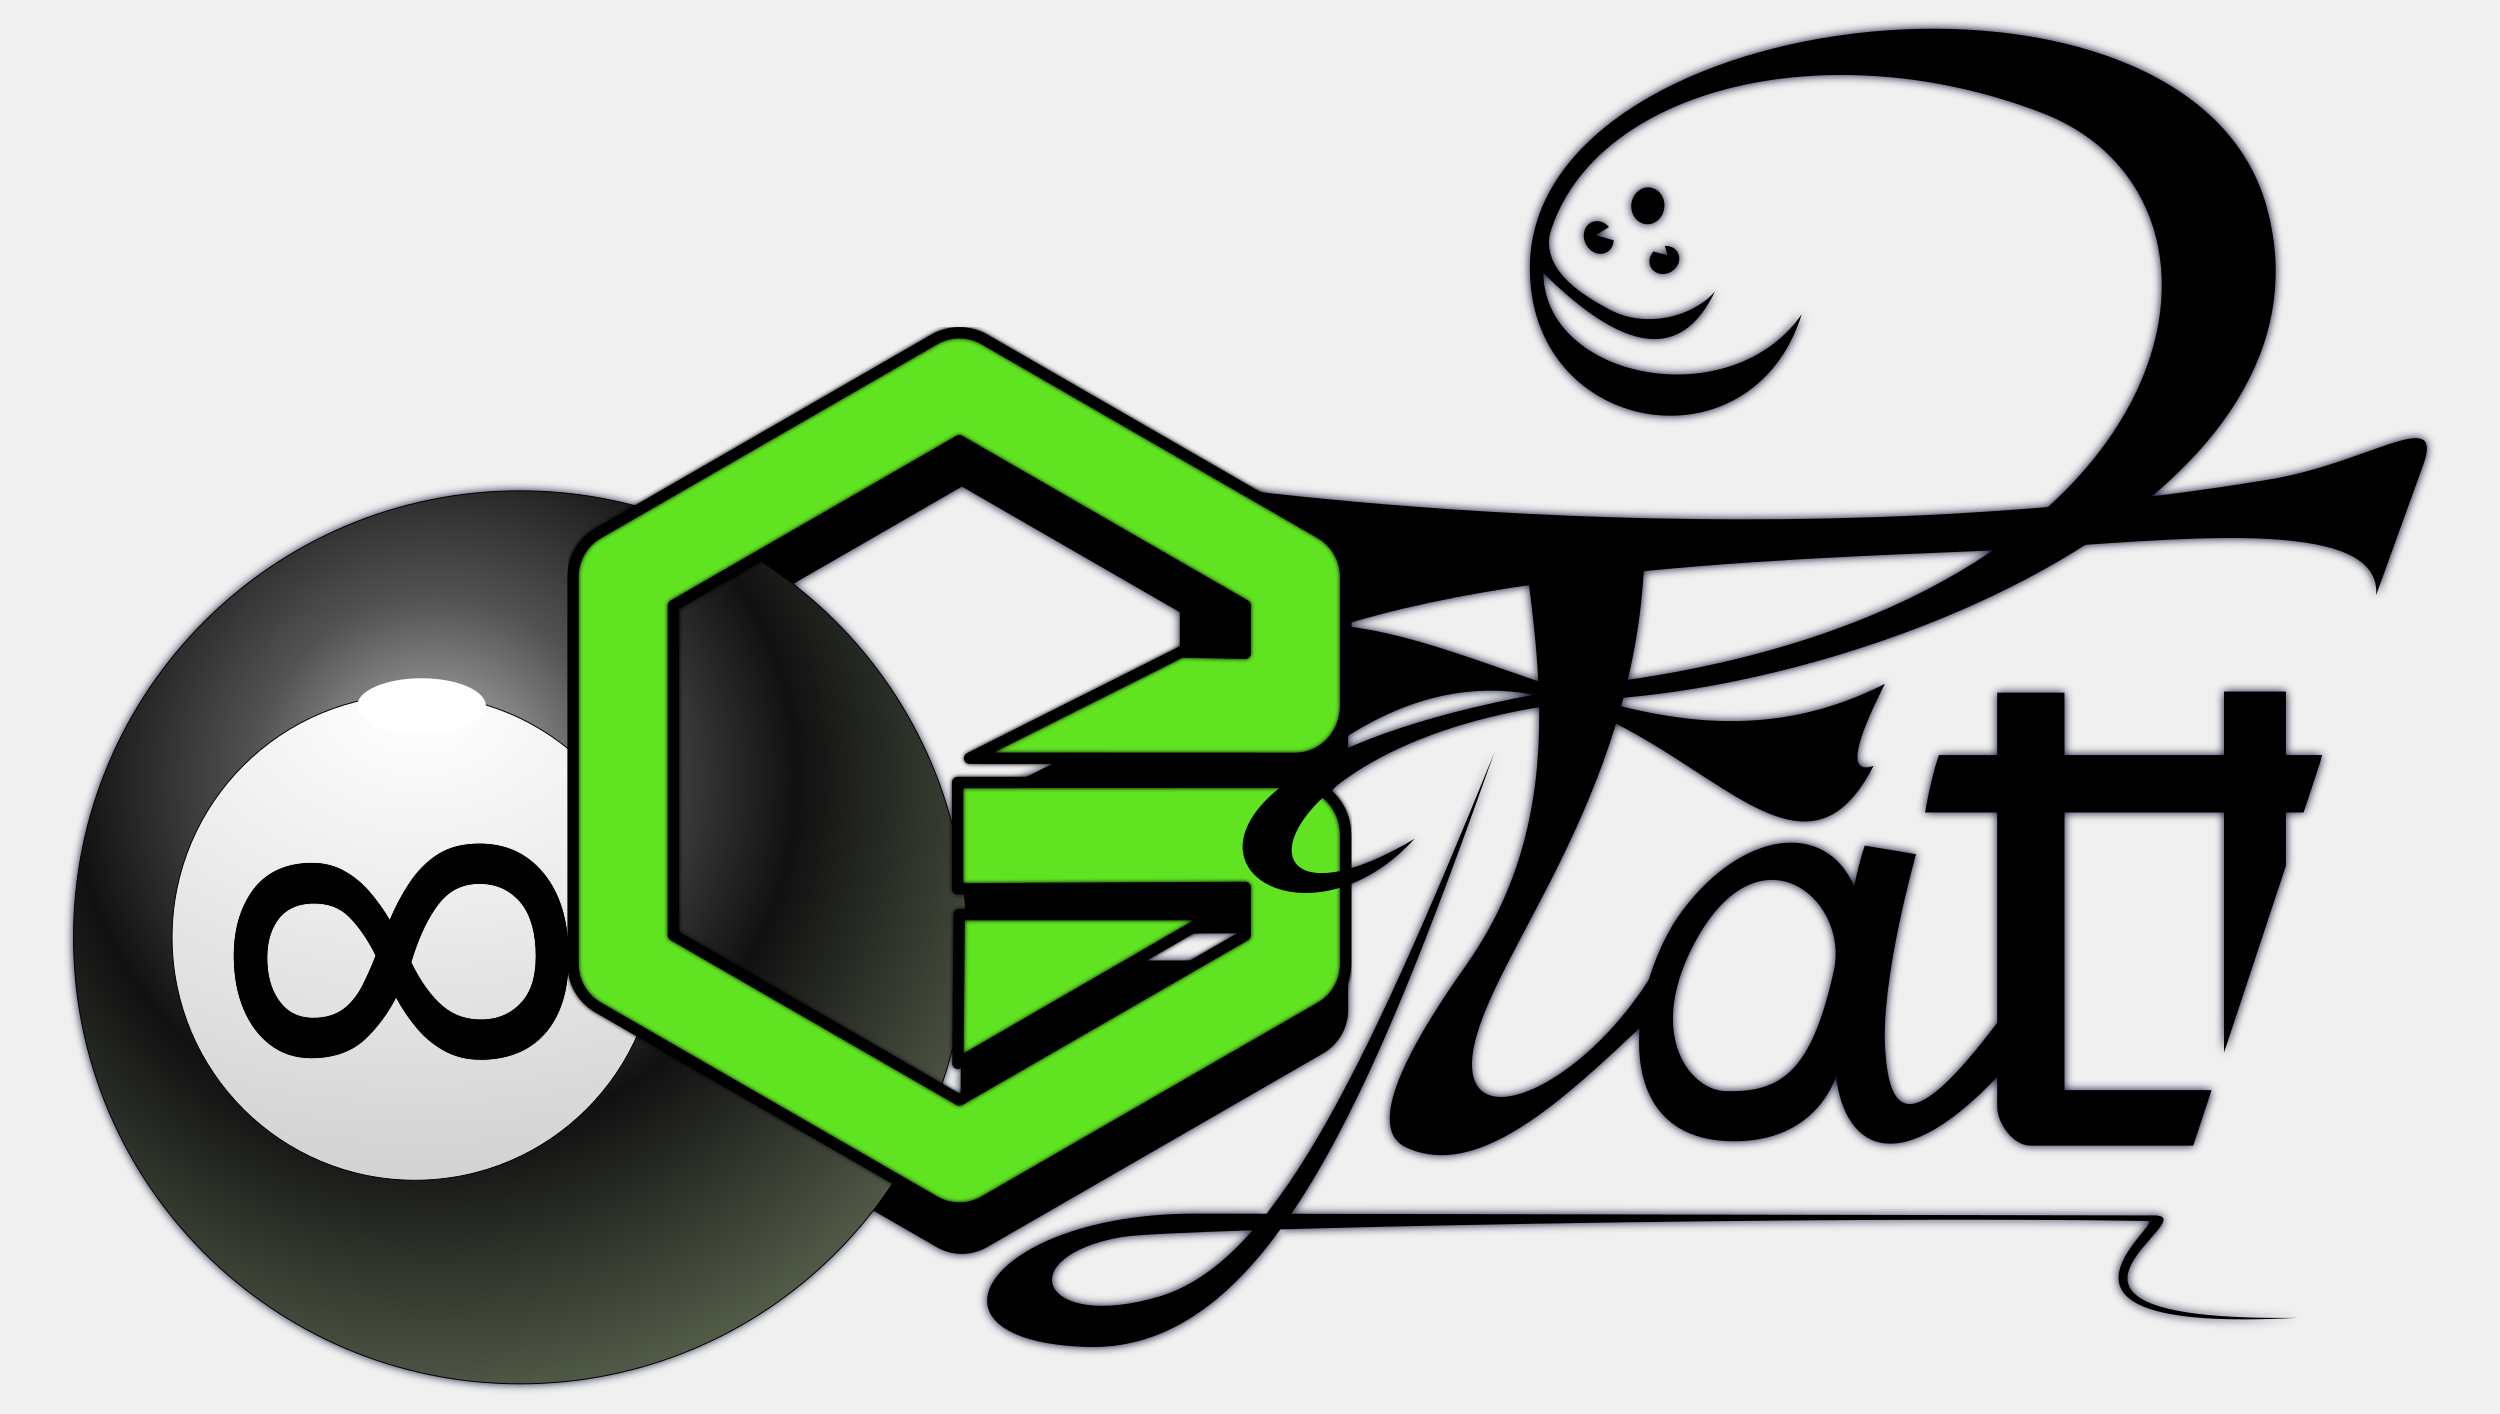
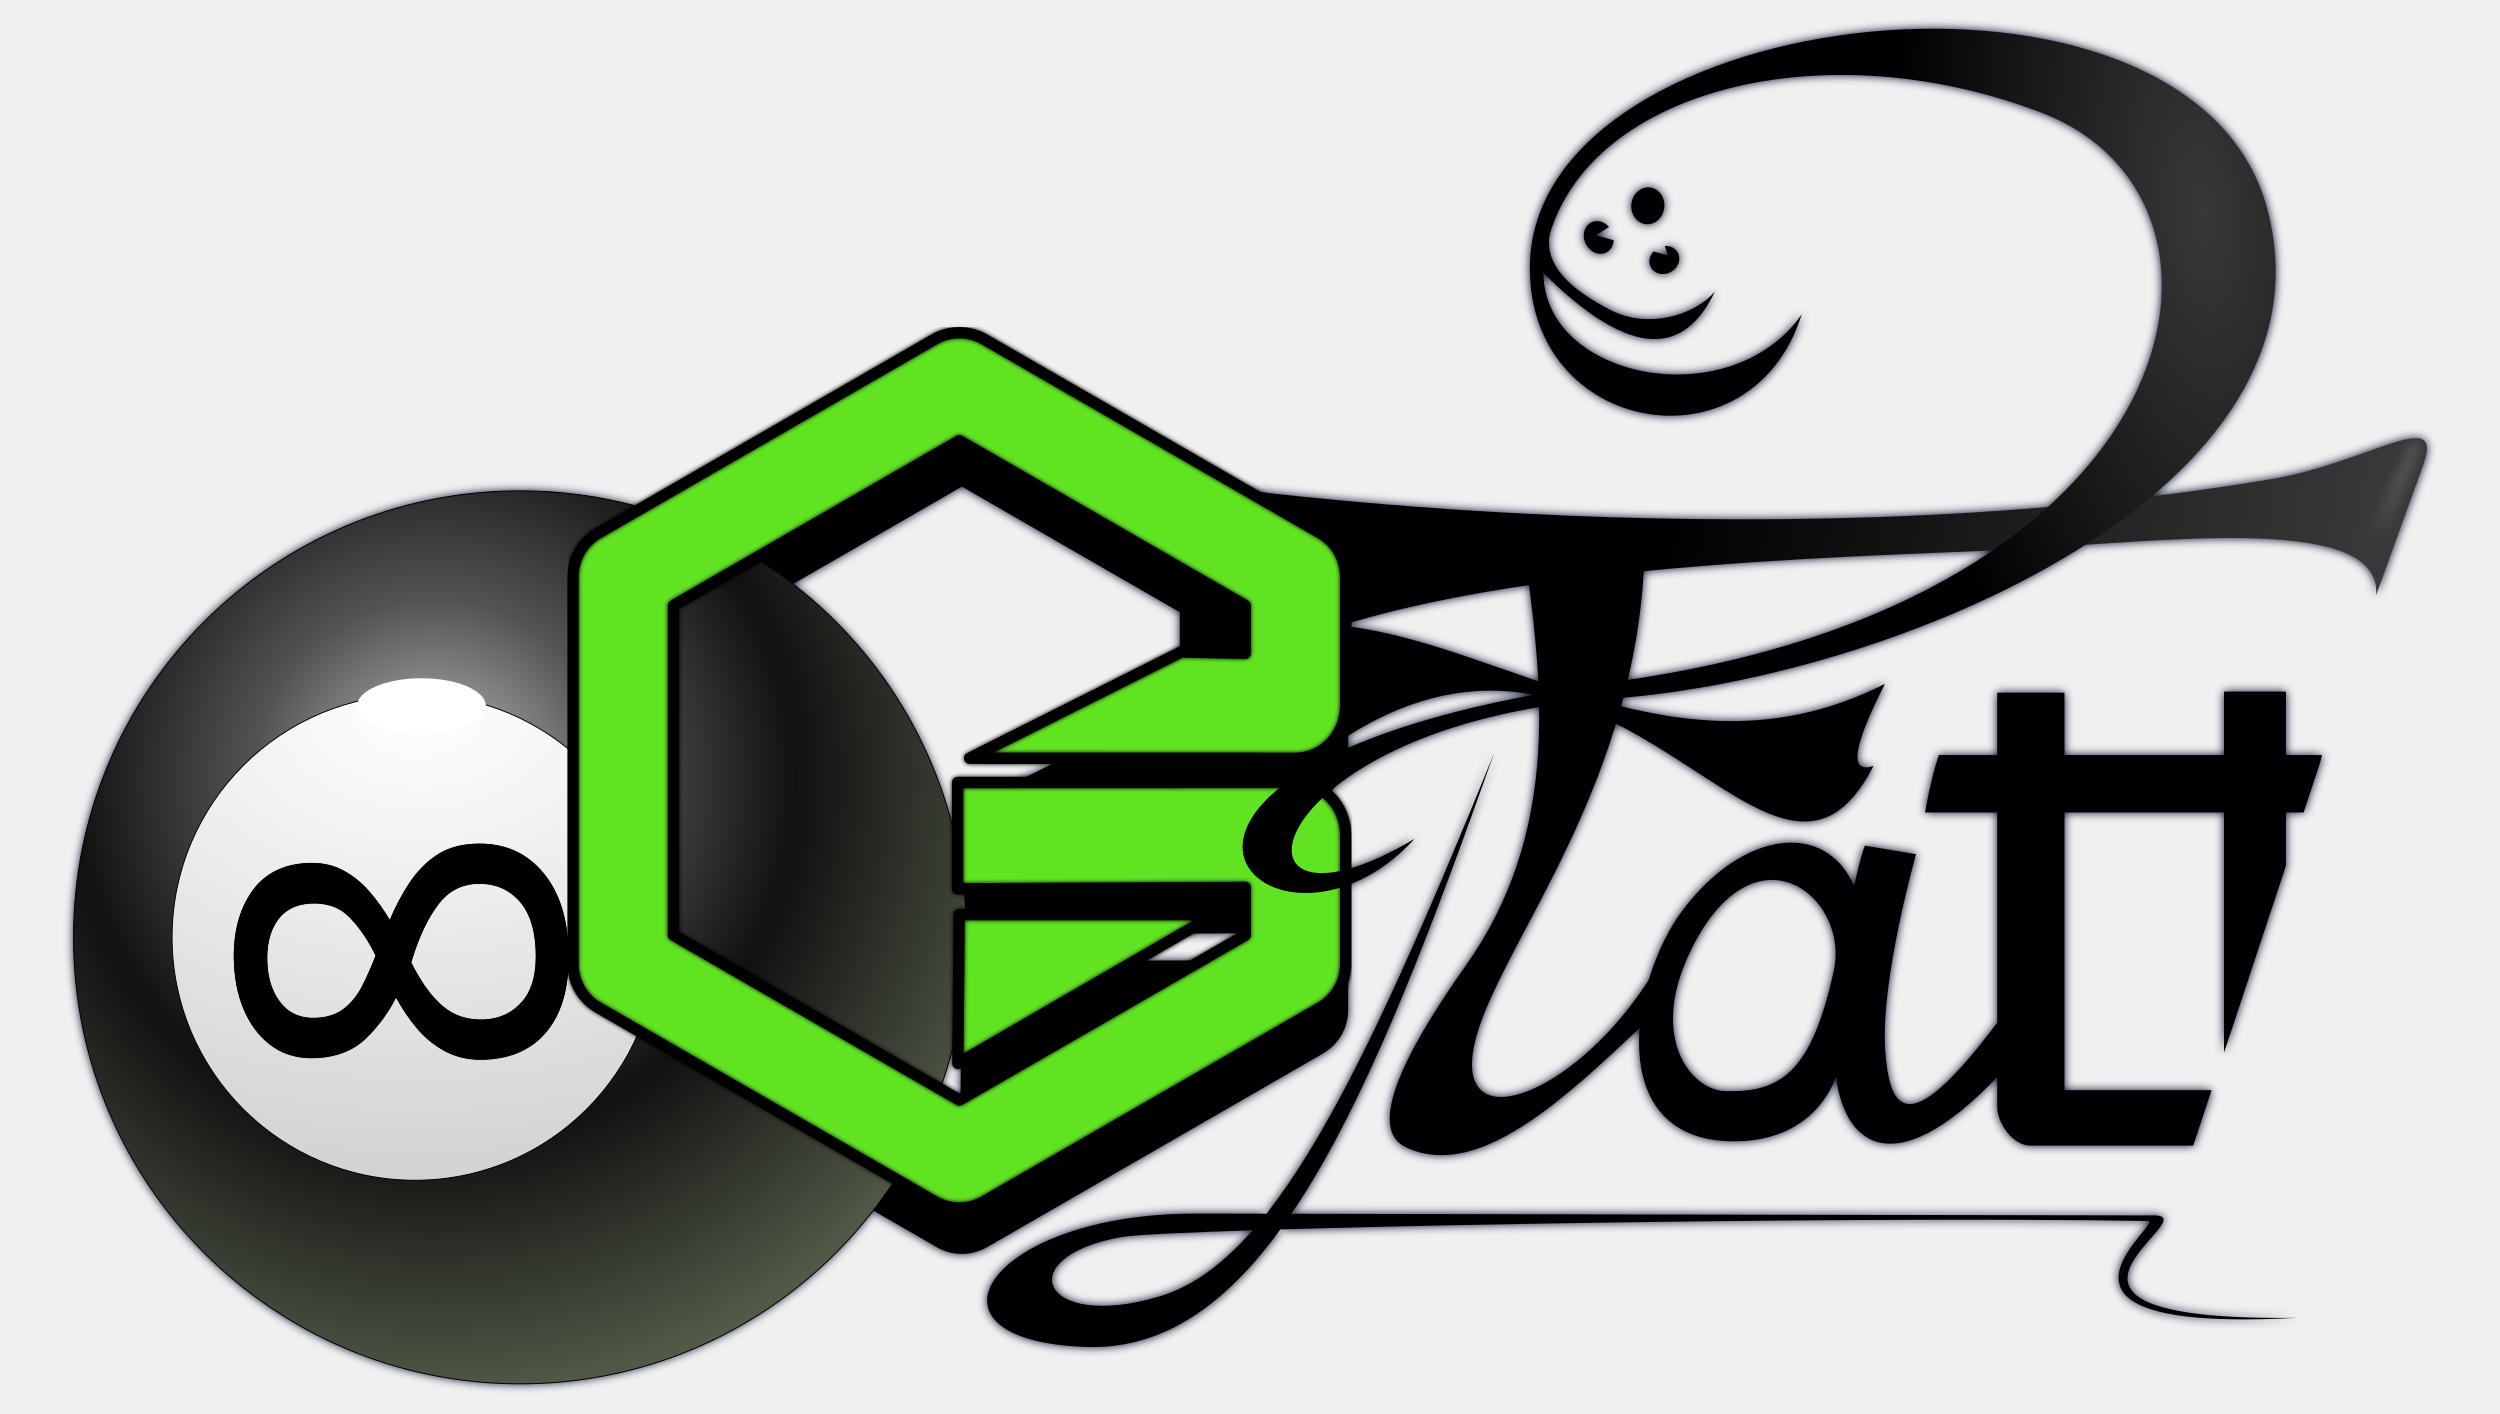
<svg xmlns="http://www.w3.org/2000/svg" xmlns:xlink="http://www.w3.org/1999/xlink" width="23cm" height="13cm" viewBox="0 0 814.961 460.63" id="svg2" version="1.1">
  <defs id="defs4">
+     <linearGradient id="linearGradient4618">
+       <stop style="stop-color:#ffffff;stop-opacity:0.225" offset="0" id="stop4620" />
+       <stop style="stop-color:#ffffff;stop-opacity:0;" offset="1" id="stop4622" />
+     </linearGradient>
+     <linearGradient id="linearGradient4578">
+       <stop style="stop-color:#383838;stop-opacity:1" offset="0" id="stop4580" />
+       <stop style="stop-color:#000000;stop-opacity:1" offset="1" id="stop4582" />
+     </linearGradient>
    <linearGradient id="linearGradient4413">
      <stop style="stop-color:#ffffff;stop-opacity:1;" offset="0" id="stop4415" />
      <stop style="stop-color:#8c8c8c;stop-opacity:1" offset="1" id="stop4417" />
    </linearGradient>
    <linearGradient id="linearGradient4144">
      <stop style="stop-color:#c1c1c1;stop-opacity:1" offset="0" id="stop4146" />
      <stop id="stop4162" offset="0.25" style="stop-color:#535353;stop-opacity:1;" />
      <stop id="stop4160" offset="0.5" style="stop-color:#111111;stop-opacity:1" />
      <stop style="stop-color:#6b775d;stop-opacity:1" offset="1" id="stop4148" />
    </linearGradient>
    <radialGradient xlink:href="#linearGradient4144" id="radialGradient4150" cx="-35.498" cy="418.607" fx="-35.498" fy="418.607" r="291.429" gradientUnits="userSpaceOnUse" gradientTransform="matrix(0.8103657,0,0,0.8103657,-2029.077,264.2593)" />
    <radialGradient xlink:href="#linearGradient4413" id="radialGradient4419" cx="-2071.838" cy="581.024" fx="-2071.838" fy="581.024" r="81.889" gradientUnits="userSpaceOnUse" gradientTransform="matrix(6.870463,0,0,4.743258,12171.297,-2174.967)" />
    <filter style="color-interpolation-filters:sRGB" id="filter4546" x="-0.005" width="1.009" y="-0.008" height="1.016">
      <feGaussianBlur stdDeviation="1.511" id="feGaussianBlur4548" />
    </filter>
    <filter style="color-interpolation-filters:sRGB" id="filter4552" x="-0.006" width="1.013" y="-0.006" height="1.011">
      <feGaussianBlur stdDeviation="0.671" id="feGaussianBlur4554" />
    </filter>
    <filter style="color-interpolation-filters:sRGB" id="filter4565" x="-0.005" width="1.01" y="-0.007" height="1.015">
      <feGaussianBlur stdDeviation="0.245" id="feGaussianBlur4567" />
    </filter>
+     <radialGradient xlink:href="#linearGradient4578" id="radialGradient4586" cx="-1568.065" cy="445.817" fx="-1568.065" fy="445.817" r="168.387" gradientTransform="matrix(-0.5820701,0.0508986,-0.1198896,-1.371042,-2340.873,1110.079)" gradientUnits="userSpaceOnUse" />
+     <linearGradient xlink:href="#linearGradient4578" id="linearGradient4598" x1="-1434.953" y1="555.937" x2="-1658.401" y2="520.437" gradientUnits="userSpaceOnUse" />
+     <linearGradient xlink:href="#linearGradient4618" id="linearGradient4624" x1="-1410.39" y1="494.226" x2="-1421.097" y2="526.93" gradientUnits="userSpaceOnUse" />
+     <filter style="color-interpolation-filters:sRGB" id="filter4642" x="-0.246" width="1.492" y="-0.114" height="1.228">
+       <feGaussianBlur stdDeviation="1.97" id="feGaussianBlur4644" />
+     </filter>
  </defs>
  <g id="layer1" transform="translate(2199.546,-349.2978)">
    <path style="color:#000000;clip-rule:nonzero;display:inline;overflow:visible;visibility:visible;opacity:1;isolation:auto;mix-blend-mode:normal;color-interpolation:sRGB;color-interpolation-filters:linearRGB;solid-color:#000000;solid-opacity:1;fill:#020b2c;fill-opacity:1;fill-rule:evenodd;stroke:none;stroke-width:1px;stroke-linecap:butt;stroke-linejoin:miter;stroke-miterlimit:4;stroke-dasharray:none;stroke-dashoffset:0;stroke-opacity:1;color-rendering:auto;image-rendering:auto;shape-rendering:auto;text-rendering:auto;enable-background:accumulate;filter:url(#filter4546)" d="M 631.188 9.363 C 567.322 9.063 499.3 38.041 498.719 86.73 C 498.058 142.055 571.029 154.455 587.352 102.402 C 564.522 135.555 503.393 123.938 503.123 88.982 C 533.86 119.385 549.866 114.028 559.098 94.947 C 551.951 103.311 536.608 107.198 524.854 101.004 C 513.996 95.282 503.248 87.671 505.178 76.396 C 519.393 28.705 595.709 9.761 665.949 36.918 C 713.908 55.46 720.61 117.214 667.6 165.279 C 555.305 174.839 450.174 165.087 406.318 159.891 L 320.912 110.65 C 318.538 109.281 315.856 108.529 313.115 108.465 C 312.928 108.46 312.74 108.459 312.553 108.461 L 312.553 108.463 C 309.744 108.493 306.987 109.245 304.549 110.65 L 209.162 165.645 A 145.551 145.551 0 0 0 169.527 160.006 A 145.551 145.551 0 0 0 23.977 305.557 A 145.551 145.551 0 0 0 169.527 451.109 A 145.551 145.551 0 0 0 284.496 394.529 L 305.379 406.568 C 310.442 409.487 316.679 409.487 321.742 406.568 L 431.303 343.402 C 436.365 340.483 439.484 335.088 439.484 329.25 L 439.484 288.496 C 446.705 285.825 454.232 280.986 461.176 273.395 C 452.418 278.633 445.042 281.811 439.084 283.391 C 438.966 282.837 438.822 282.294 438.654 281.762 L 438.654 272.17 C 438.654 266.836 436.322 262.074 432.668 258.934 C 433.604 258.227 434.463 257.42 435.236 256.527 C 448.117 246.209 470.009 235.781 501.732 230.521 C 502.113 257.935 497.367 287.056 477.988 314.547 C 463.027 335.771 443.433 367.058 458.367 374.027 C 481.319 384.739 508.469 359.586 534.512 335.09 C 533.022 354.192 540.226 371.777 564.758 372.041 C 592.593 372.34 598.508 350.818 598.508 350.818 C 601.088 372.751 617.136 386.572 651.061 351.061 L 651.061 360.754 C 651.061 366.304 656.297 373.439 661.848 373.439 L 714.957 373.439 L 720.945 355.361 L 672.98 355.361 L 672.98 264.857 L 724.996 264.857 L 724.996 343.131 L 745.176 282.215 L 745.176 264.857 L 750.926 264.857 L 756.189 248.967 L 756.971 246.145 L 745.176 246.145 L 745.176 225.443 L 724.996 225.443 L 724.996 246.145 L 672.98 246.145 L 672.98 225.791 L 651.061 225.791 L 651.061 246.145 L 632.045 246.145 C 630.389 251.055 629.096 256.24 627.521 264.857 L 651.061 264.857 L 651.061 333.438 L 651.045 333.422 C 623.559 369.955 615.903 364.735 614.512 341.771 C 613.12 318.808 624.602 278.447 624.602 278.447 L 607.902 275.664 C 607.902 275.664 606.509 279.145 604.422 288.887 C 595.028 267.315 568.116 270.609 548.406 296.889 C 544.003 302.76 540.116 310.733 537.541 319.293 C 513.333 357.2 474.096 371.743 480.547 340.844 C 485.328 317.943 512.201 283.789 526.777 235.906 C 564.661 254.941 590.569 288.98 610.746 249.658 C 603.3 252.176 603.131 245.114 614.457 222.918 C 583.985 238.449 555.509 236.951 528.434 230.234 C 528.688 229.315 528.923 228.376 529.168 227.447 C 576.548 223.297 635.847 205.671 679.787 177.598 C 724.653 174.521 776.438 171.11 774.572 194.029 L 789.918 151.59 C 797.056 131.85 772.071 150.872 740.254 156.223 C 727.347 158.393 714.376 160.238 701.422 161.803 C 731.735 136.33 749.001 104.443 738.977 67.701 C 728.02 27.542 680.861 9.597 631.188 9.363 z M 537.486 61.09 A 5.399 6.014 5.527 0 0 532.256 64.705 A 5.399 6.014 5.527 0 0 534.92 72.607 A 5.399 6.014 5.527 0 0 542.084 69.48 A 5.399 6.014 5.527 0 0 539.42 61.58 A 5.399 6.014 5.527 0 0 537.486 61.09 z M 520.756 72.082 A 5.479 4.718 63.301 0 0 516.365 75.799 A 5.479 4.718 63.301 0 0 520.25 82.496 A 5.479 4.718 63.301 0 0 525.955 79.027 A 5.479 4.718 63.301 0 0 526.029 78.332 L 520.17 76.684 L 524.506 73.994 A 5.479 4.718 63.301 0 0 522.072 72.328 A 5.479 4.718 63.301 0 0 520.756 72.082 z M 543.232 80.178 A 4.437 5.006 60.338 0 0 542.703 80.189 L 543.664 83.291 L 539.008 81.98 A 4.437 5.006 60.338 0 0 538.084 83.371 A 4.437 5.006 60.338 0 0 540.604 89.125 A 4.437 5.006 60.338 0 0 547.018 86.145 A 4.437 5.006 60.338 0 0 544.498 80.389 A 4.437 5.006 60.338 0 0 543.232 80.178 z M 313.561 158.619 L 384.594 199.572 L 384.594 212.762 L 316.07 247.174 L 346.645 247.188 L 330.916 255.086 L 312.172 255.094 L 312.172 277.303 A 145.551 145.551 0 0 0 258.332 190.461 L 313.561 158.619 z M 649.646 179.4 C 621.727 198.516 582.534 214.061 530.641 221.613 C 533.251 210.492 535.108 198.697 535.84 186.197 C 579.459 181.904 622.155 180.663 649.646 179.4 z M 498.453 190.727 C 499.718 200.716 500.927 211.233 501.465 222.105 C 480.111 214.845 459.556 206.762 439.484 204.217 L 439.484 203.227 C 457.164 197.863 477.399 193.822 498.453 190.727 z M 485.133 225.139 C 490.266 225.084 495.221 225.581 500.02 226.484 C 473.763 231.407 453.994 237.438 439.484 243.82 L 439.484 239.822 C 456.068 229.399 471.23 225.288 485.133 225.139 z M 487.16 245.27 C 457.885 317.404 435.317 367.19 412.818 395.666 L 420.951 395.682 C 444.684 360.788 465.02 307.456 487.16 245.27 z M 420.951 395.682 C 419.765 397.426 418.571 399.126 417.367 400.777 C 491.092 398.588 624.513 396.758 700.158 398.023 C 706.239 398.125 652.488 434.873 748.85 429.584 C 647.143 430.84 720.457 396.243 702.211 396.209 L 420.951 395.682 z M 417.367 400.777 C 414.309 400.868 411.181 400.959 408.338 401.051 C 398.457 412.305 388.504 419.494 377.92 422.641 C 339.104 434.18 329.172 409.72 365.586 403.26 C 369.506 402.564 385.335 401.794 408.338 401.051 C 409.833 399.348 411.325 397.556 412.818 395.666 L 389.666 395.623 C 321.537 395.623 295.696 437.324 354.428 439.086 C 378.973 439.822 399.209 425.674 417.367 400.777 z M 577.719 286.836 C 590.845 286.9 600.998 301.835 597.812 316.373 C 590.511 349.701 580.44 356.256 562.322 355.689 C 551.189 355.342 537.019 338 551.537 309.066 C 559.667 292.865 569.304 286.795 577.719 286.836 z M 405.928 304.246 L 405.928 304.865 L 391.648 313.098 L 370.207 313.098 L 385.332 304.344 L 405.928 304.246 z M 312.373 333.182 L 312.258 346.633 L 313.221 346.076 L 313.115 358.375 L 312.73 358.598 L 306.277 354.877 A 145.551 145.551 0 0 0 312.373 333.182 z " transform="translate(-2199.546,349.2978)" id="path4476" />
    <g id="g4460">
-       <path id="path4208" d="m -1814.953,506.364 c 0,0 183.563,28.099 355.661,-0.842 31.817,-5.351 56.801,-24.374 49.663,-4.634 l -15.346,42.439 c 2.177,-26.738 -68.691,-17.64 -116.372,-15.045 -52.906,2.879 -188.262,3.996 -249.49,36.469 l -24.117,0 z" style="color:#000000;clip-rule:nonzero;display:inline;overflow:visible;visibility:visible;opacity:1;isolation:auto;mix-blend-mode:normal;color-interpolation:sRGB;color-interpolation-filters:linearRGB;solid-color:#000000;solid-opacity:1;fill:#000000;fill-opacity:1;fill-rule:evenodd;stroke:none;stroke-width:1px;stroke-linecap:butt;stroke-linejoin:miter;stroke-miterlimit:4;stroke-dasharray:none;stroke-dashoffset:0;stroke-opacity:1;color-rendering:auto;image-rendering:auto;shape-rendering:auto;text-rendering:auto;enable-background:accumulate" />
+       <path id="path4208" d="m -1814.953,506.364 c 0,0 183.563,28.099 355.661,-0.842 31.817,-5.351 56.801,-24.374 49.663,-4.634 l -15.346,42.439 c 2.177,-26.738 -68.691,-17.64 -116.372,-15.045 -52.906,2.879 -188.262,3.996 -249.49,36.469 l -24.117,0 z" style="color:#000000;clip-rule:nonzero;display:inline;overflow:visible;visibility:visible;opacity:1;isolation:auto;mix-blend-mode:normal;color-interpolation:sRGB;color-interpolation-filters:linearRGB;solid-color:#000000;solid-opacity:1;fill:url(#linearGradient4598);fill-opacity:1;fill-rule:evenodd;stroke:none;stroke-width:1px;stroke-linecap:butt;stroke-linejoin:miter;stroke-miterlimit:4;stroke-dasharray:none;stroke-dashoffset:0;stroke-opacity:1;color-rendering:auto;image-rendering:auto;shape-rendering:auto;text-rendering:auto;enable-background:accumulate" />
      <path d="m -1660.231,665.754 c -24.007,40.012 -65.377,56.05 -58.767,24.388 6.611,-31.662 55.466,-84.816 55.64,-166.058 -6.785,9.916 -22.789,13.047 -38.098,13.047 4.871,37.924 9.821,84.266 -20.101,126.714 -14.961,21.224 -34.556,52.511 -19.621,59.481 23.34,10.893 51.025,-15.298 77.468,-40.175" style="color:#000000;clip-rule:nonzero;display:inline;overflow:visible;visibility:visible;opacity:1;isolation:auto;mix-blend-mode:normal;color-interpolation:sRGB;color-interpolation-filters:linearRGB;solid-color:#000000;solid-opacity:1;fill:#000000;fill-opacity:1;fill-rule:evenodd;stroke:none;stroke-width:1px;stroke-linecap:butt;stroke-linejoin:miter;stroke-miterlimit:4;stroke-dasharray:none;stroke-dashoffset:0;stroke-opacity:1;color-rendering:auto;image-rendering:auto;shape-rendering:auto;text-rendering:auto;enable-background:accumulate" id="path4171" />
      <path id="path4174" d="m -1548.501,682.719 c -27.486,36.533 -35.141,31.314 -36.533,8.35 -1.392,-22.963 10.09,-63.323 10.09,-63.323 l -16.701,-2.783 c 0,0 -1.392,3.479 -3.479,13.221 -9.394,-21.572 -36.307,-18.277 -56.017,8.002 -16.701,22.268 -26.144,74.696 16.353,75.153 27.835,0.299 33.749,-21.224 33.749,-21.224 2.784,23.659 21.224,37.924 60.888,-9.046 m -61.584,-25.399 c 5.227,-23.858 -25.463,-48.782 -46.275,-7.307 -14.518,28.933 -0.348,46.275 10.786,46.623 18.118,0.566 28.187,-5.988 35.489,-39.316 z" style="fill:#000000;fill-opacity:1;fill-rule:evenodd;stroke:none;stroke-width:1px;stroke-linecap:butt;stroke-linejoin:miter;stroke-opacity:1" />
      <path id="path4195" d="m -1474.549,574.74 0,20.702 -52.016,0 0,-20.354 -21.92,0 0,20.354 -19.016,0 c -1.656,4.91 -2.949,10.095 -4.523,18.713 l 23.539,0 0,95.897 c 0,5.55 5.236,12.685 10.786,12.685 l 53.109,0 5.989,-18.078 -47.964,0 0,-90.505 52.016,0 0,78.274 20.18,-60.917 0,-17.357 5.75,0 5.264,-15.89 0.781,-2.823 -11.795,0 0,-20.702 -20.18,0 z" style="fill:#000000;fill-opacity:1;fill-rule:nonzero;stroke:none;stroke-width:1px;stroke-linecap:butt;stroke-linejoin:miter;stroke-opacity:1" />
      <path id="path4213" d="m -1712.385,594.568 c -39.938,112.178 -74.002,195.577 -132.734,193.815 -58.732,-1.762 -32.89,-43.462 35.239,-43.462 l 312.545,0.586 c 18.246,0.034 -55.068,34.63 46.639,33.375 -96.362,5.289 -42.611,-31.459 -48.692,-31.561 -104.169,-1.742 -318.488,2.382 -334.572,5.236 -36.414,6.46 -26.483,30.92 12.334,19.381 36.307,-10.793 65.178,-68.796 109.241,-177.37 z" style="color:#000000;clip-rule:nonzero;display:inline;overflow:visible;visibility:visible;opacity:1;isolation:auto;mix-blend-mode:normal;color-interpolation:sRGB;color-interpolation-filters:linearRGB;solid-color:#000000;solid-opacity:1;fill:#000000;fill-opacity:1;fill-rule:nonzero;stroke:none;stroke-width:1px;stroke-linecap:butt;stroke-linejoin:miter;stroke-miterlimit:4;stroke-dasharray:none;stroke-dashoffset:0;stroke-opacity:1;color-rendering:auto;image-rendering:auto;shape-rendering:auto;text-rendering:auto;enable-background:accumulate" />
      <path style="color:#000000;clip-rule:nonzero;display:inline;overflow:visible;visibility:visible;opacity:1;isolation:auto;mix-blend-mode:normal;color-interpolation:sRGB;color-interpolation-filters:linearRGB;solid-color:#000000;solid-opacity:1;fill:#000000;fill-opacity:1;fill-rule:evenodd;stroke:none;stroke-width:1px;stroke-linecap:butt;stroke-linejoin:miter;stroke-miterlimit:4;stroke-dasharray:none;stroke-dashoffset:0;stroke-opacity:1;color-rendering:auto;image-rendering:auto;shape-rendering:auto;text-rendering:auto;enable-background:accumulate" d="m -1761.352,553.353 c 53.381,6.134 110.129,52.57 176.264,18.863 -11.326,22.196 -11.157,29.259 -3.711,26.741 -33.029,64.368 -81.409,-67.856 -172.553,-9.021 z" id="path4162" />
+       <path style="fill:url(#linearGradient4624);fill-opacity:1;fill-rule:evenodd;stroke:none;stroke-width:1px;stroke-linecap:butt;stroke-linejoin:miter;stroke-opacity:1;filter:url(#filter4642)" d="m -1411.554,493.851 -16.397,33.057 5.443,7.645 13.429,-41.409 z" id="path4600" transform="matrix(1,0,-0.00963575,1,3.151685,0)" />
    </g>
    <path id="path4229" d="m -1886.163,472.71 c -2.809,0.03 -5.566,0.782 -8.005,2.188 l -109.561,63.166 c -5.062,2.919 -8.181,8.313 -8.181,14.151 l 0,126.333 c 0,5.838 3.119,11.232 8.181,14.151 l 109.561,63.166 c 5.063,2.919 11.3,2.919 16.364,0 l 109.56,-63.166 c 5.062,-2.919 8.181,-8.313 8.182,-14.151 l 0,-42.131 c -10e-4,-9.456 -7.327,-17.121 -16.363,-17.122 l -110.118,0.046 0,34.645 93.755,-0.448 0,15.575 -93.197,53.732 -93.198,-53.732 0,-107.465 93.198,-53.732 93.198,53.732 0,15.575 -20.869,-0.448 -68.988,34.645 106.22,0.046 c 9.037,-9.6e-4 16.362,-7.666 16.363,-17.121 l 0,-42.131 c -5e-4,-5.838 -3.119,-11.232 -8.182,-14.151 l -109.56,-63.166 c -2.375,-1.369 -5.056,-2.12 -7.797,-2.185 -0.188,-0.005 -0.375,-0.006 -0.562,-0.004 z m 0.121,189.685 -0.416,48.486 83.786,-48.486 -83.37,0 z" style="color:#000000;font-style:normal;font-variant:normal;font-weight:normal;font-stretch:normal;font-size:medium;line-height:normal;font-family:sans-serif;text-indent:0;text-align:start;text-decoration:none;text-decoration-line:none;text-decoration-style:solid;text-decoration-color:#000000;letter-spacing:normal;word-spacing:normal;text-transform:none;direction:ltr;block-progression:tb;writing-mode:lr-tb;baseline-shift:baseline;text-anchor:start;white-space:normal;clip-rule:nonzero;display:inline;overflow:visible;visibility:visible;opacity:1;isolation:auto;mix-blend-mode:normal;color-interpolation:sRGB;color-interpolation-filters:linearRGB;solid-color:#000000;solid-opacity:1;fill:#000000;fill-opacity:1;fill-rule:evenodd;stroke:none;stroke-width:23;stroke-linecap:butt;stroke-linejoin:round;stroke-miterlimit:4;stroke-dasharray:none;stroke-dashoffset:0;stroke-opacity:1;color-rendering:auto;image-rendering:auto;shape-rendering:auto;text-rendering:auto;enable-background:accumulate" />
    <g id="g4569">
      <circle r="145.551" cy="654.855" cx="-2030.018" id="path3336" style="color:#000000;clip-rule:nonzero;display:inline;overflow:visible;visibility:visible;opacity:1;isolation:auto;mix-blend-mode:normal;color-interpolation:sRGB;color-interpolation-filters:linearRGB;solid-color:#000000;solid-opacity:1;fill:url(#radialGradient4150);fill-opacity:1;fill-rule:evenodd;stroke:#000000;stroke-width:0.321;stroke-linecap:butt;stroke-linejoin:miter;stroke-miterlimit:4;stroke-dasharray:none;stroke-dashoffset:0;stroke-opacity:1;color-rendering:auto;image-rendering:auto;shape-rendering:auto;text-rendering:auto;enable-background:accumulate" />
      <circle style="color:#000000;clip-rule:nonzero;display:inline;overflow:visible;visibility:visible;opacity:1;isolation:auto;mix-blend-mode:normal;color-interpolation:sRGB;color-interpolation-filters:linearRGB;solid-color:#000000;solid-opacity:1;fill:url(#radialGradient4419);fill-opacity:1;fill-rule:evenodd;stroke:#000000;stroke-width:0.321;stroke-linecap:butt;stroke-linejoin:miter;stroke-miterlimit:4;stroke-dasharray:none;stroke-dashoffset:0;stroke-opacity:1;color-rendering:auto;image-rendering:auto;shape-rendering:auto;text-rendering:auto;enable-background:accumulate" id="circle3338" cx="-2064.265" cy="654.855" r="79.197" />
      <text transform="matrix(-0.05250154,-0.9986208,0.9986208,-0.05250154,0,0)" id="text4140" y="-2047.666" x="-593.69" style="font-style:normal;font-weight:normal;font-size:148.27px;line-height:125%;font-family:sans-serif;letter-spacing:0px;word-spacing:0px;fill:#000000;fill-opacity:1;stroke:#000000;stroke-width:0.321;stroke-linecap:butt;stroke-linejoin:miter;stroke-miterlimit:4;stroke-dasharray:none;stroke-opacity:1" xml:space="preserve">
        <tspan style="stroke-width:0.321" y="-2047.666" x="-593.69" id="tspan4142">8</tspan>
      </text>
      <ellipse ry="9.023" rx="20.981" cy="579.418" cx="-2062.143" id="path4347" style="color:#000000;clip-rule:nonzero;display:inline;overflow:visible;visibility:visible;opacity:1;isolation:auto;mix-blend-mode:normal;color-interpolation:sRGB;color-interpolation-filters:linearRGB;solid-color:#000000;solid-opacity:1;fill:#ffffff;fill-opacity:1;fill-rule:evenodd;stroke:none;stroke-width:1px;stroke-linecap:butt;stroke-linejoin:miter;stroke-miterlimit:4;stroke-dasharray:none;stroke-dashoffset:0;stroke-opacity:1;color-rendering:auto;image-rendering:auto;shape-rendering:auto;text-rendering:auto;enable-background:accumulate" />
      <text xml:space="preserve" style="font-style:normal;font-weight:normal;font-size:148.27px;line-height:125%;font-family:sans-serif;letter-spacing:0px;word-spacing:0px;fill:#000000;fill-opacity:1;stroke:#000000;stroke-width:0.321;stroke-linecap:butt;stroke-linejoin:miter;stroke-miterlimit:4;stroke-dasharray:none;stroke-opacity:1;filter:url(#filter4565)" x="-593.69" y="-2047.666" id="text4561" transform="matrix(-0.05250154,-0.9986208,0.9986208,-0.05250154,0,0)">
        <tspan id="tspan4563" x="-593.69" y="-2047.666" style="stroke-width:0.321">8</tspan>
      </text>
    </g>
    <path style="color:#000000;font-style:normal;font-variant:normal;font-weight:normal;font-stretch:normal;font-size:medium;line-height:normal;font-family:sans-serif;text-indent:0;text-align:start;text-decoration:none;text-decoration-line:none;text-decoration-style:solid;text-decoration-color:#000000;letter-spacing:normal;word-spacing:normal;text-transform:none;direction:ltr;block-progression:tb;writing-mode:lr-tb;baseline-shift:baseline;text-anchor:start;white-space:normal;clip-rule:nonzero;display:inline;overflow:visible;visibility:visible;opacity:1;isolation:auto;mix-blend-mode:normal;color-interpolation:sRGB;color-interpolation-filters:linearRGB;solid-color:#000000;solid-opacity:1;fill:#60e421;fill-opacity:1;fill-rule:evenodd;stroke:#000000;stroke-width:3.69;stroke-linecap:butt;stroke-linejoin:round;stroke-miterlimit:4;stroke-dasharray:none;stroke-dashoffset:0;stroke-opacity:1;color-rendering:auto;image-rendering:auto;shape-rendering:auto;text-rendering:auto;enable-background:accumulate" d="m -1886.993,457.76 c -2.809,0.03 -5.566,0.782 -8.005,2.188 l -109.56,63.166 c -5.062,2.919 -8.181,8.313 -8.182,14.151 l 0,126.333 c 0,5.838 3.119,11.232 8.182,14.151 l 109.56,63.166 c 5.063,2.919 11.3,2.919 16.364,0 l 109.56,-63.166 c 5.062,-2.919 8.181,-8.313 8.182,-14.151 l 0,-42.131 c -10e-4,-9.456 -7.327,-17.121 -16.363,-17.122 l -110.118,0.046 0,34.645 93.755,-0.448 0,15.575 -93.197,53.732 -93.198,-53.732 0,-107.465 93.198,-53.732 93.198,53.732 0,15.575 -20.869,-0.448 -68.988,34.645 106.22,0.046 c 9.037,-9.6e-4 16.362,-7.666 16.363,-17.121 l 0,-42.131 c -5e-4,-5.838 -3.119,-11.232 -8.182,-14.151 l -109.56,-63.166 c -2.375,-1.369 -5.056,-2.12 -7.797,-2.185 -0.188,-0.005 -0.375,-0.006 -0.562,-0.004 z m 0.121,189.685 -0.416,48.486 83.786,-48.486 -83.37,0 z" id="path4164" />
-     <g id="g4468">
-       <path id="path4165" d="m -1694.087,424.344 c -3.067,12.022 8.108,20.009 19.394,25.957 11.754,6.194 27.098,2.307 34.244,-6.056 -9.389,19.405 -25.773,24.644 -57.544,-7.52" style="color:#000000;clip-rule:nonzero;display:inline;overflow:visible;visibility:visible;opacity:1;isolation:auto;mix-blend-mode:normal;color-interpolation:sRGB;color-interpolation-filters:linearRGB;solid-color:#000000;solid-opacity:1;fill:#000000;fill-opacity:1;fill-rule:evenodd;stroke:none;stroke-width:1px;stroke-linecap:butt;stroke-linejoin:miter;stroke-miterlimit:4;stroke-dasharray:none;stroke-dashoffset:0;stroke-opacity:1;color-rendering:auto;image-rendering:auto;shape-rendering:auto;text-rendering:auto;enable-background:accumulate" />
-       <path id="path4303" d="m -1678.791,421.38 a 5.479,4.718 63.301 0 0 -4.39,3.716 5.479,4.718 63.301 0 0 3.885,6.698 5.479,4.718 63.301 0 0 5.706,-3.469 5.479,4.718 63.301 0 0 0.074,-0.696 l -5.859,-1.648 4.335,-2.69 a 5.479,4.718 63.301 0 0 -2.434,-1.665 5.479,4.718 63.301 0 0 -1.316,-0.247 z m 22.477,8.095 a 4.437,5.006 60.338 0 0 -0.528,0.011 l 0.96,3.102 -4.656,-1.309 a 4.437,5.006 60.338 0 0 -0.923,1.389 4.437,5.006 60.338 0 0 2.519,5.755 4.437,5.006 60.338 0 0 6.414,-2.981 4.437,5.006 60.338 0 0 -2.519,-5.755 4.437,5.006 60.338 0 0 -1.266,-0.212 z" style="color:#000000;clip-rule:nonzero;display:inline;overflow:visible;visibility:visible;opacity:1;isolation:auto;mix-blend-mode:normal;color-interpolation:sRGB;color-interpolation-filters:linearRGB;solid-color:#000000;solid-opacity:1;fill:#000000;fill-opacity:1;fill-rule:evenodd;stroke:none;stroke-width:23;stroke-linecap:butt;stroke-linejoin:round;stroke-miterlimit:4;stroke-dasharray:none;stroke-dashoffset:0;stroke-opacity:1;color-rendering:auto;image-rendering:auto;shape-rendering:auto;text-rendering:auto;enable-background:accumulate" />
-       <ellipse ry="5.955" rx="5.463" transform="matrix(0.8994275,0.43707,-0.3778691,0.925859,0,0)" style="color:#000000;clip-rule:nonzero;display:inline;overflow:visible;visibility:visible;opacity:1;isolation:auto;mix-blend-mode:normal;color-interpolation:sRGB;color-interpolation-filters:linearRGB;solid-color:#000000;solid-opacity:1;fill:#000000;fill-opacity:1;fill-rule:evenodd;stroke:none;stroke-width:23;stroke-linecap:butt;stroke-linejoin:round;stroke-miterlimit:4;stroke-dasharray:none;stroke-dashoffset:0;stroke-opacity:1;color-rendering:auto;image-rendering:auto;shape-rendering:auto;text-rendering:auto;enable-background:accumulate" id="circle4305" cx="-1384.694" cy="1103.407" />
-       <path d="m -1674.508,577.076 c 93.782,-6.753 238.983,-68.285 213.939,-160.077 -25.044,-91.793 -239.225,-67.529 -240.259,19.03 -0.661,55.325 72.312,67.725 88.634,15.672 -23.896,34.702 -89.763,20.354 -83.864,-18.47 8.079,-53.172 88.629,-75.561 162.461,-47.016 73.832,28.545 49.945,159.518 -139.18,185.264 -189.125,25.747 -113.459,103.546 -65.592,51.214 -65.973,39.46 -54.461,-37.096 63.861,-45.616 z" style="color:#000000;clip-rule:nonzero;display:inline;overflow:visible;visibility:visible;opacity:1;isolation:auto;mix-blend-mode:normal;color-interpolation:sRGB;color-interpolation-filters:linearRGB;solid-color:#000000;solid-opacity:1;fill:#000000;fill-opacity:1;fill-rule:evenodd;stroke:none;stroke-width:1px;stroke-linecap:butt;stroke-linejoin:miter;stroke-miterlimit:4;stroke-dasharray:none;stroke-dashoffset:0;stroke-opacity:1;color-rendering:auto;image-rendering:auto;shape-rendering:auto;text-rendering:auto;enable-background:accumulate" id="path4227" />
+     <g id="g4468" style="fill-opacity:1;fill:url(#radialGradient4586)">
+       <path id="path4165" d="m -1694.087,424.344 c -3.067,12.022 8.108,20.009 19.394,25.957 11.754,6.194 27.098,2.307 34.244,-6.056 -9.389,19.405 -25.773,24.644 -57.544,-7.52" style="color:#000000;clip-rule:nonzero;display:inline;overflow:visible;visibility:visible;opacity:1;isolation:auto;mix-blend-mode:normal;color-interpolation:sRGB;color-interpolation-filters:linearRGB;solid-color:#000000;solid-opacity:1;fill:url(#radialGradient4586);fill-opacity:1;fill-rule:evenodd;stroke:none;stroke-width:1px;stroke-linecap:butt;stroke-linejoin:miter;stroke-miterlimit:4;stroke-dasharray:none;stroke-dashoffset:0;stroke-opacity:1;color-rendering:auto;image-rendering:auto;shape-rendering:auto;text-rendering:auto;enable-background:accumulate" />
+       <path id="path4303" d="m -1678.791,421.38 a 5.479,4.718 63.301 0 0 -4.39,3.716 5.479,4.718 63.301 0 0 3.885,6.698 5.479,4.718 63.301 0 0 5.706,-3.469 5.479,4.718 63.301 0 0 0.074,-0.696 l -5.859,-1.648 4.335,-2.69 a 5.479,4.718 63.301 0 0 -2.434,-1.665 5.479,4.718 63.301 0 0 -1.316,-0.247 z m 22.477,8.095 a 4.437,5.006 60.338 0 0 -0.528,0.011 l 0.96,3.102 -4.656,-1.309 a 4.437,5.006 60.338 0 0 -0.923,1.389 4.437,5.006 60.338 0 0 2.519,5.755 4.437,5.006 60.338 0 0 6.414,-2.981 4.437,5.006 60.338 0 0 -2.519,-5.755 4.437,5.006 60.338 0 0 -1.266,-0.212 z" style="color:#000000;clip-rule:nonzero;display:inline;overflow:visible;visibility:visible;opacity:1;isolation:auto;mix-blend-mode:normal;color-interpolation:sRGB;color-interpolation-filters:linearRGB;solid-color:#000000;solid-opacity:1;fill:url(#radialGradient4586);fill-opacity:1;fill-rule:evenodd;stroke:none;stroke-width:23;stroke-linecap:butt;stroke-linejoin:round;stroke-miterlimit:4;stroke-dasharray:none;stroke-dashoffset:0;stroke-opacity:1;color-rendering:auto;image-rendering:auto;shape-rendering:auto;text-rendering:auto;enable-background:accumulate" />
+       <ellipse ry="5.955" rx="5.463" transform="matrix(0.8994275,0.43707,-0.3778691,0.925859,0,0)" style="color:#000000;clip-rule:nonzero;display:inline;overflow:visible;visibility:visible;opacity:1;isolation:auto;mix-blend-mode:normal;color-interpolation:sRGB;color-interpolation-filters:linearRGB;solid-color:#000000;solid-opacity:1;fill:url(#radialGradient4586);fill-opacity:1;fill-rule:evenodd;stroke:none;stroke-width:23;stroke-linecap:butt;stroke-linejoin:round;stroke-miterlimit:4;stroke-dasharray:none;stroke-dashoffset:0;stroke-opacity:1;color-rendering:auto;image-rendering:auto;shape-rendering:auto;text-rendering:auto;enable-background:accumulate" id="circle4305" cx="-1384.694" cy="1103.407" />
+       <path d="m -1674.508,577.076 c 93.782,-6.753 238.983,-68.285 213.939,-160.077 -25.044,-91.793 -239.225,-67.529 -240.259,19.03 -0.661,55.325 72.312,67.725 88.634,15.672 -23.896,34.702 -89.763,20.354 -83.864,-18.47 8.079,-53.172 88.629,-75.561 162.461,-47.016 73.832,28.545 49.945,159.518 -139.18,185.264 -189.125,25.747 -113.459,103.546 -65.592,51.214 -65.973,39.46 -54.461,-37.096 63.861,-45.616 z" style="color:#000000;clip-rule:nonzero;display:inline;overflow:visible;visibility:visible;opacity:1;isolation:auto;mix-blend-mode:normal;color-interpolation:sRGB;color-interpolation-filters:linearRGB;solid-color:#000000;solid-opacity:1;fill:url(#radialGradient4586);fill-opacity:1;fill-rule:evenodd;stroke:none;stroke-width:1px;stroke-linecap:butt;stroke-linejoin:miter;stroke-miterlimit:4;stroke-dasharray:none;stroke-dashoffset:0;stroke-opacity:1;color-rendering:auto;image-rendering:auto;shape-rendering:auto;text-rendering:auto;enable-background:accumulate" id="path4227" />
    </g>
    <path id="path4550" d="m -1886.993,457.76 c -2.809,0.03 -5.566,0.782 -8.005,2.188 l -109.56,63.166 c -5.062,2.919 -8.181,8.313 -8.182,14.151 l 0,126.333 c 0,5.838 3.119,11.232 8.182,14.151 l 109.56,63.166 c 5.063,2.919 11.3,2.919 16.364,0 l 109.56,-63.166 c 5.062,-2.919 8.181,-8.313 8.182,-14.151 l 0,-42.131 c -10e-4,-9.456 -7.327,-17.121 -16.363,-17.122 l -110.118,0.046 0,34.645 93.755,-0.448 0,15.575 -93.197,53.732 -93.198,-53.732 0,-107.465 93.198,-53.732 93.198,53.732 0,15.575 -20.869,-0.448 -68.988,34.645 106.22,0.046 c 9.037,-9.6e-4 16.362,-7.666 16.363,-17.121 l 0,-42.131 c -5e-4,-5.838 -3.119,-11.232 -8.182,-14.151 l -109.56,-63.166 c -2.375,-1.369 -5.056,-2.12 -7.797,-2.185 -0.188,-0.005 -0.375,-0.006 -0.562,-0.004 z m 0.121,189.685 -0.416,48.486 83.786,-48.486 -83.37,0 z" style="color:#000000;font-style:normal;font-variant:normal;font-weight:normal;font-stretch:normal;font-size:medium;line-height:normal;font-family:sans-serif;text-indent:0;text-align:start;text-decoration:none;text-decoration-line:none;text-decoration-style:solid;text-decoration-color:#000000;letter-spacing:normal;word-spacing:normal;text-transform:none;direction:ltr;block-progression:tb;writing-mode:lr-tb;baseline-shift:baseline;text-anchor:start;white-space:normal;clip-rule:nonzero;display:inline;overflow:visible;visibility:visible;opacity:1;isolation:auto;mix-blend-mode:normal;color-interpolation:sRGB;color-interpolation-filters:linearRGB;solid-color:#000000;solid-opacity:1;fill:none;fill-opacity:1;fill-rule:evenodd;stroke:#000000;stroke-width:3.69;stroke-linecap:butt;stroke-linejoin:round;stroke-miterlimit:4;stroke-dasharray:none;stroke-dashoffset:0;stroke-opacity:1;color-rendering:auto;image-rendering:auto;shape-rendering:auto;text-rendering:auto;enable-background:accumulate;filter:url(#filter4552)" />
  </g>
</svg>
